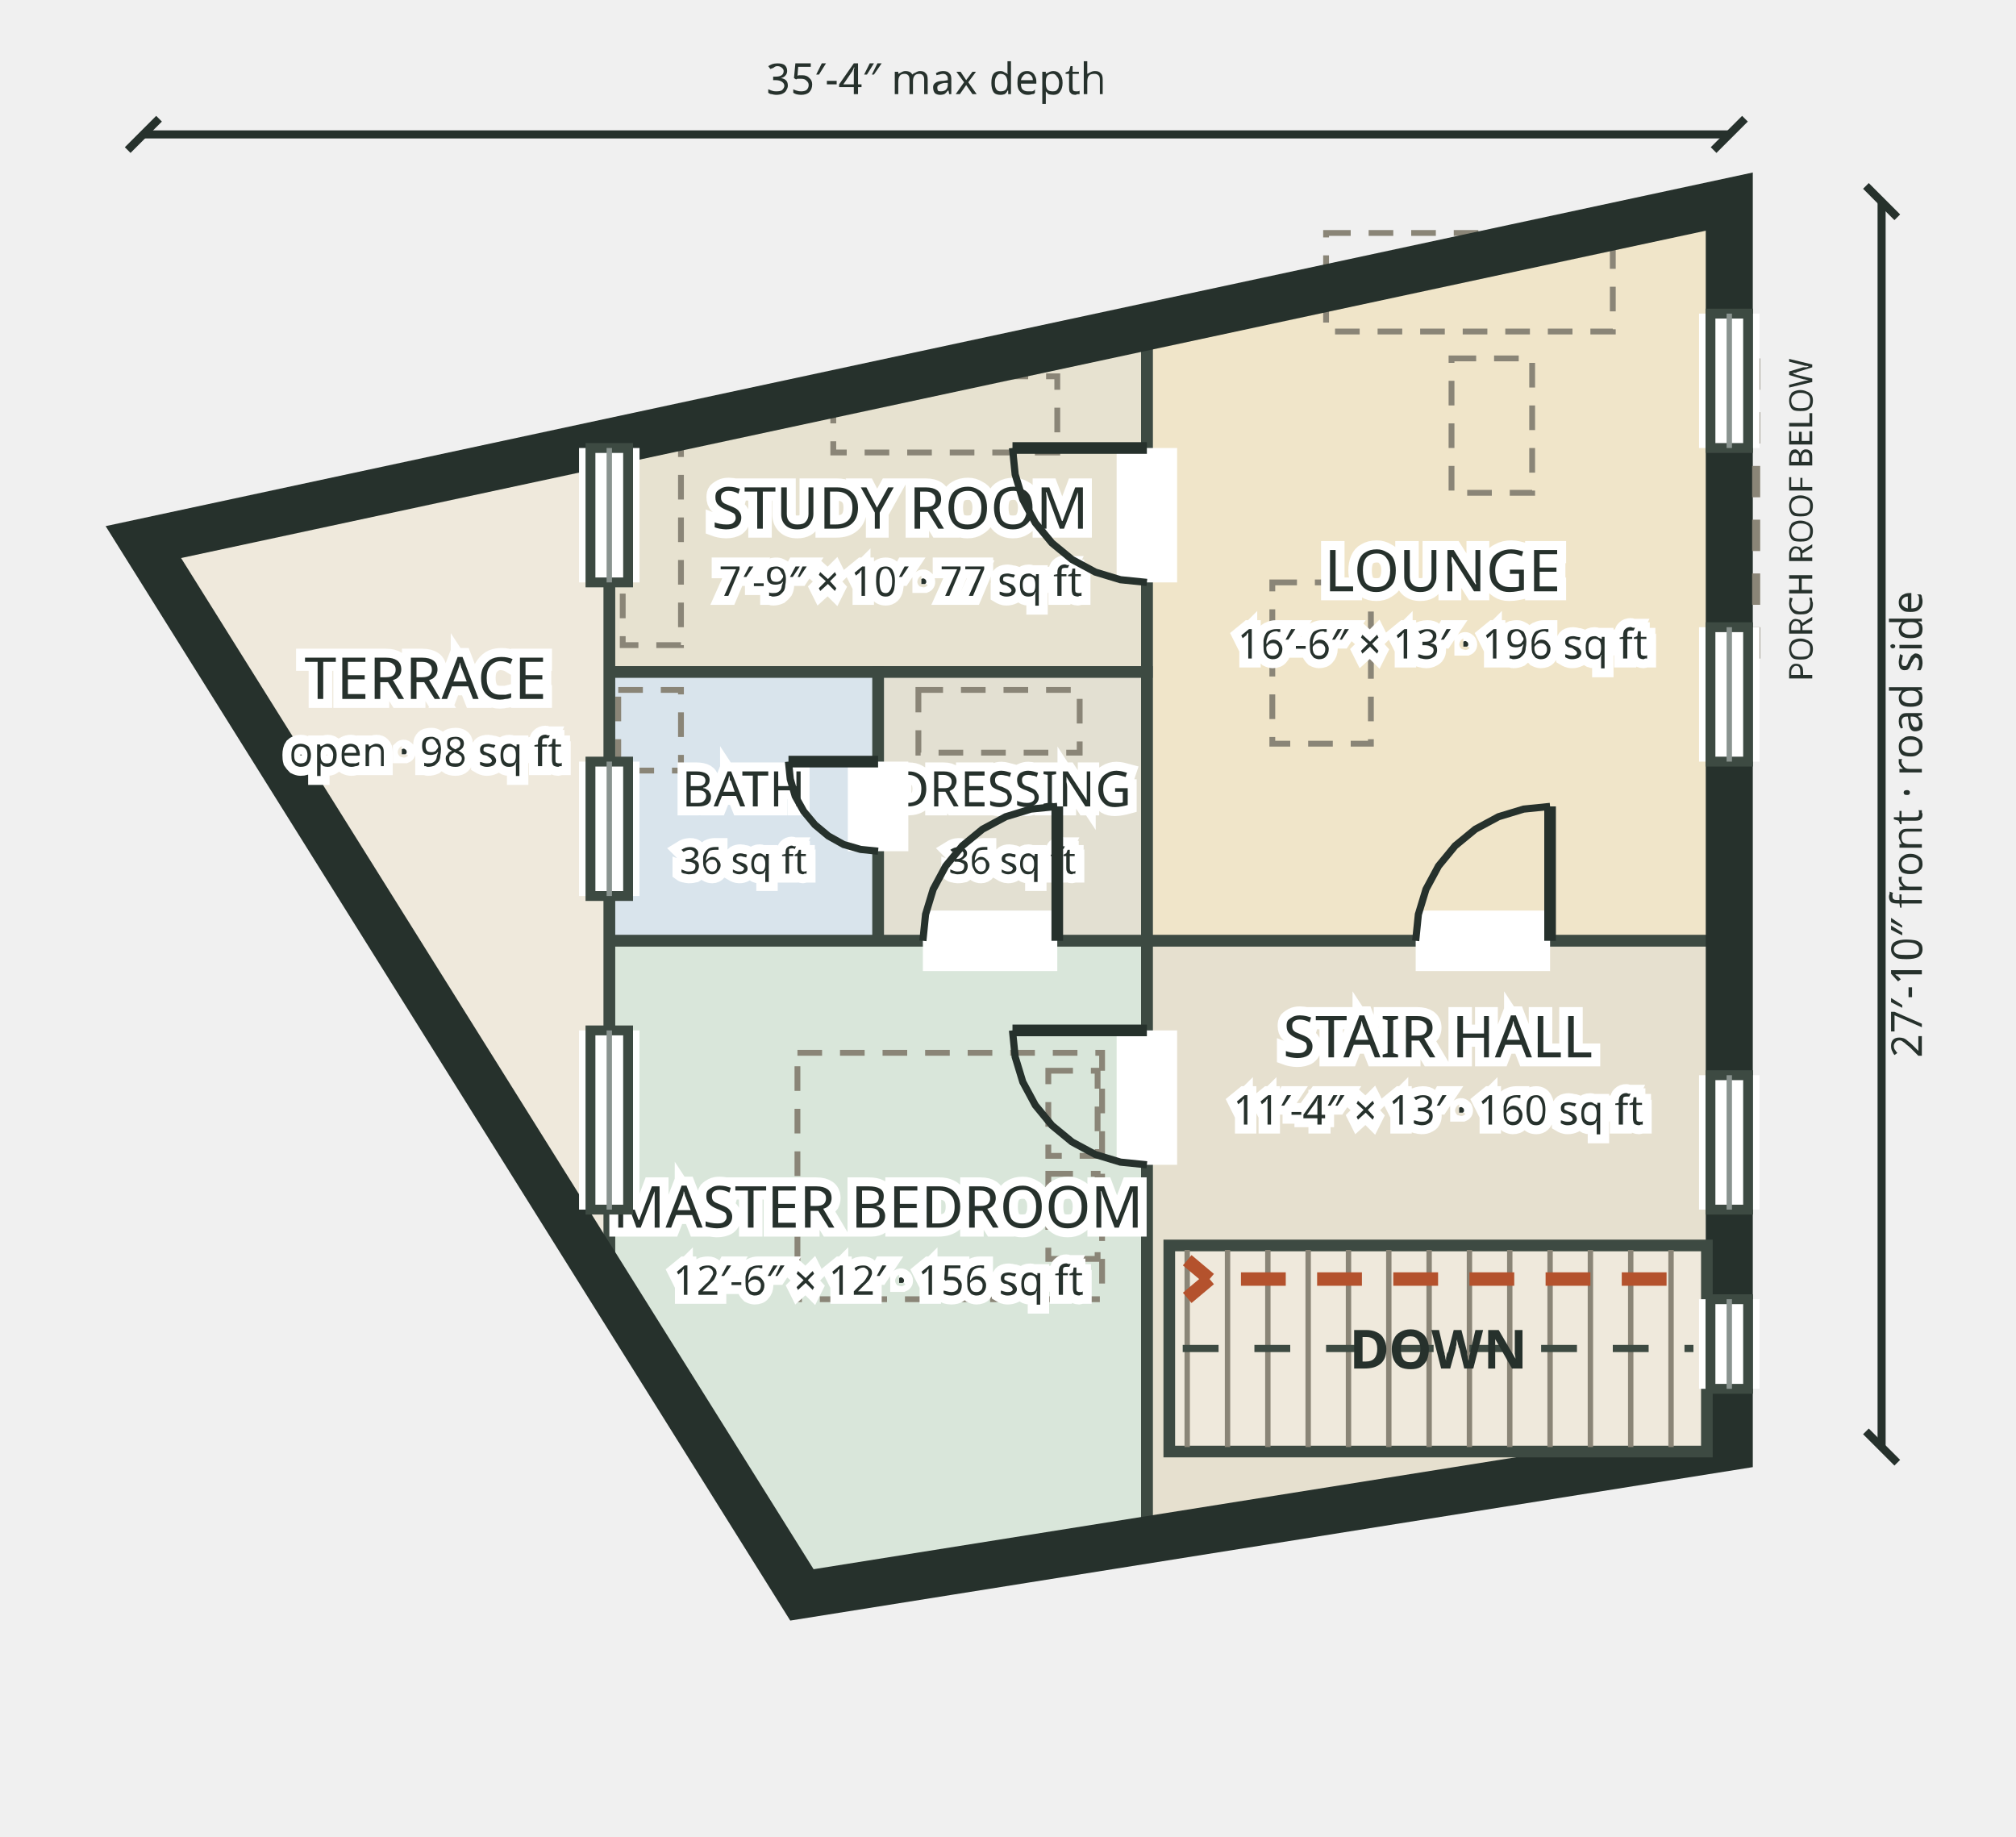
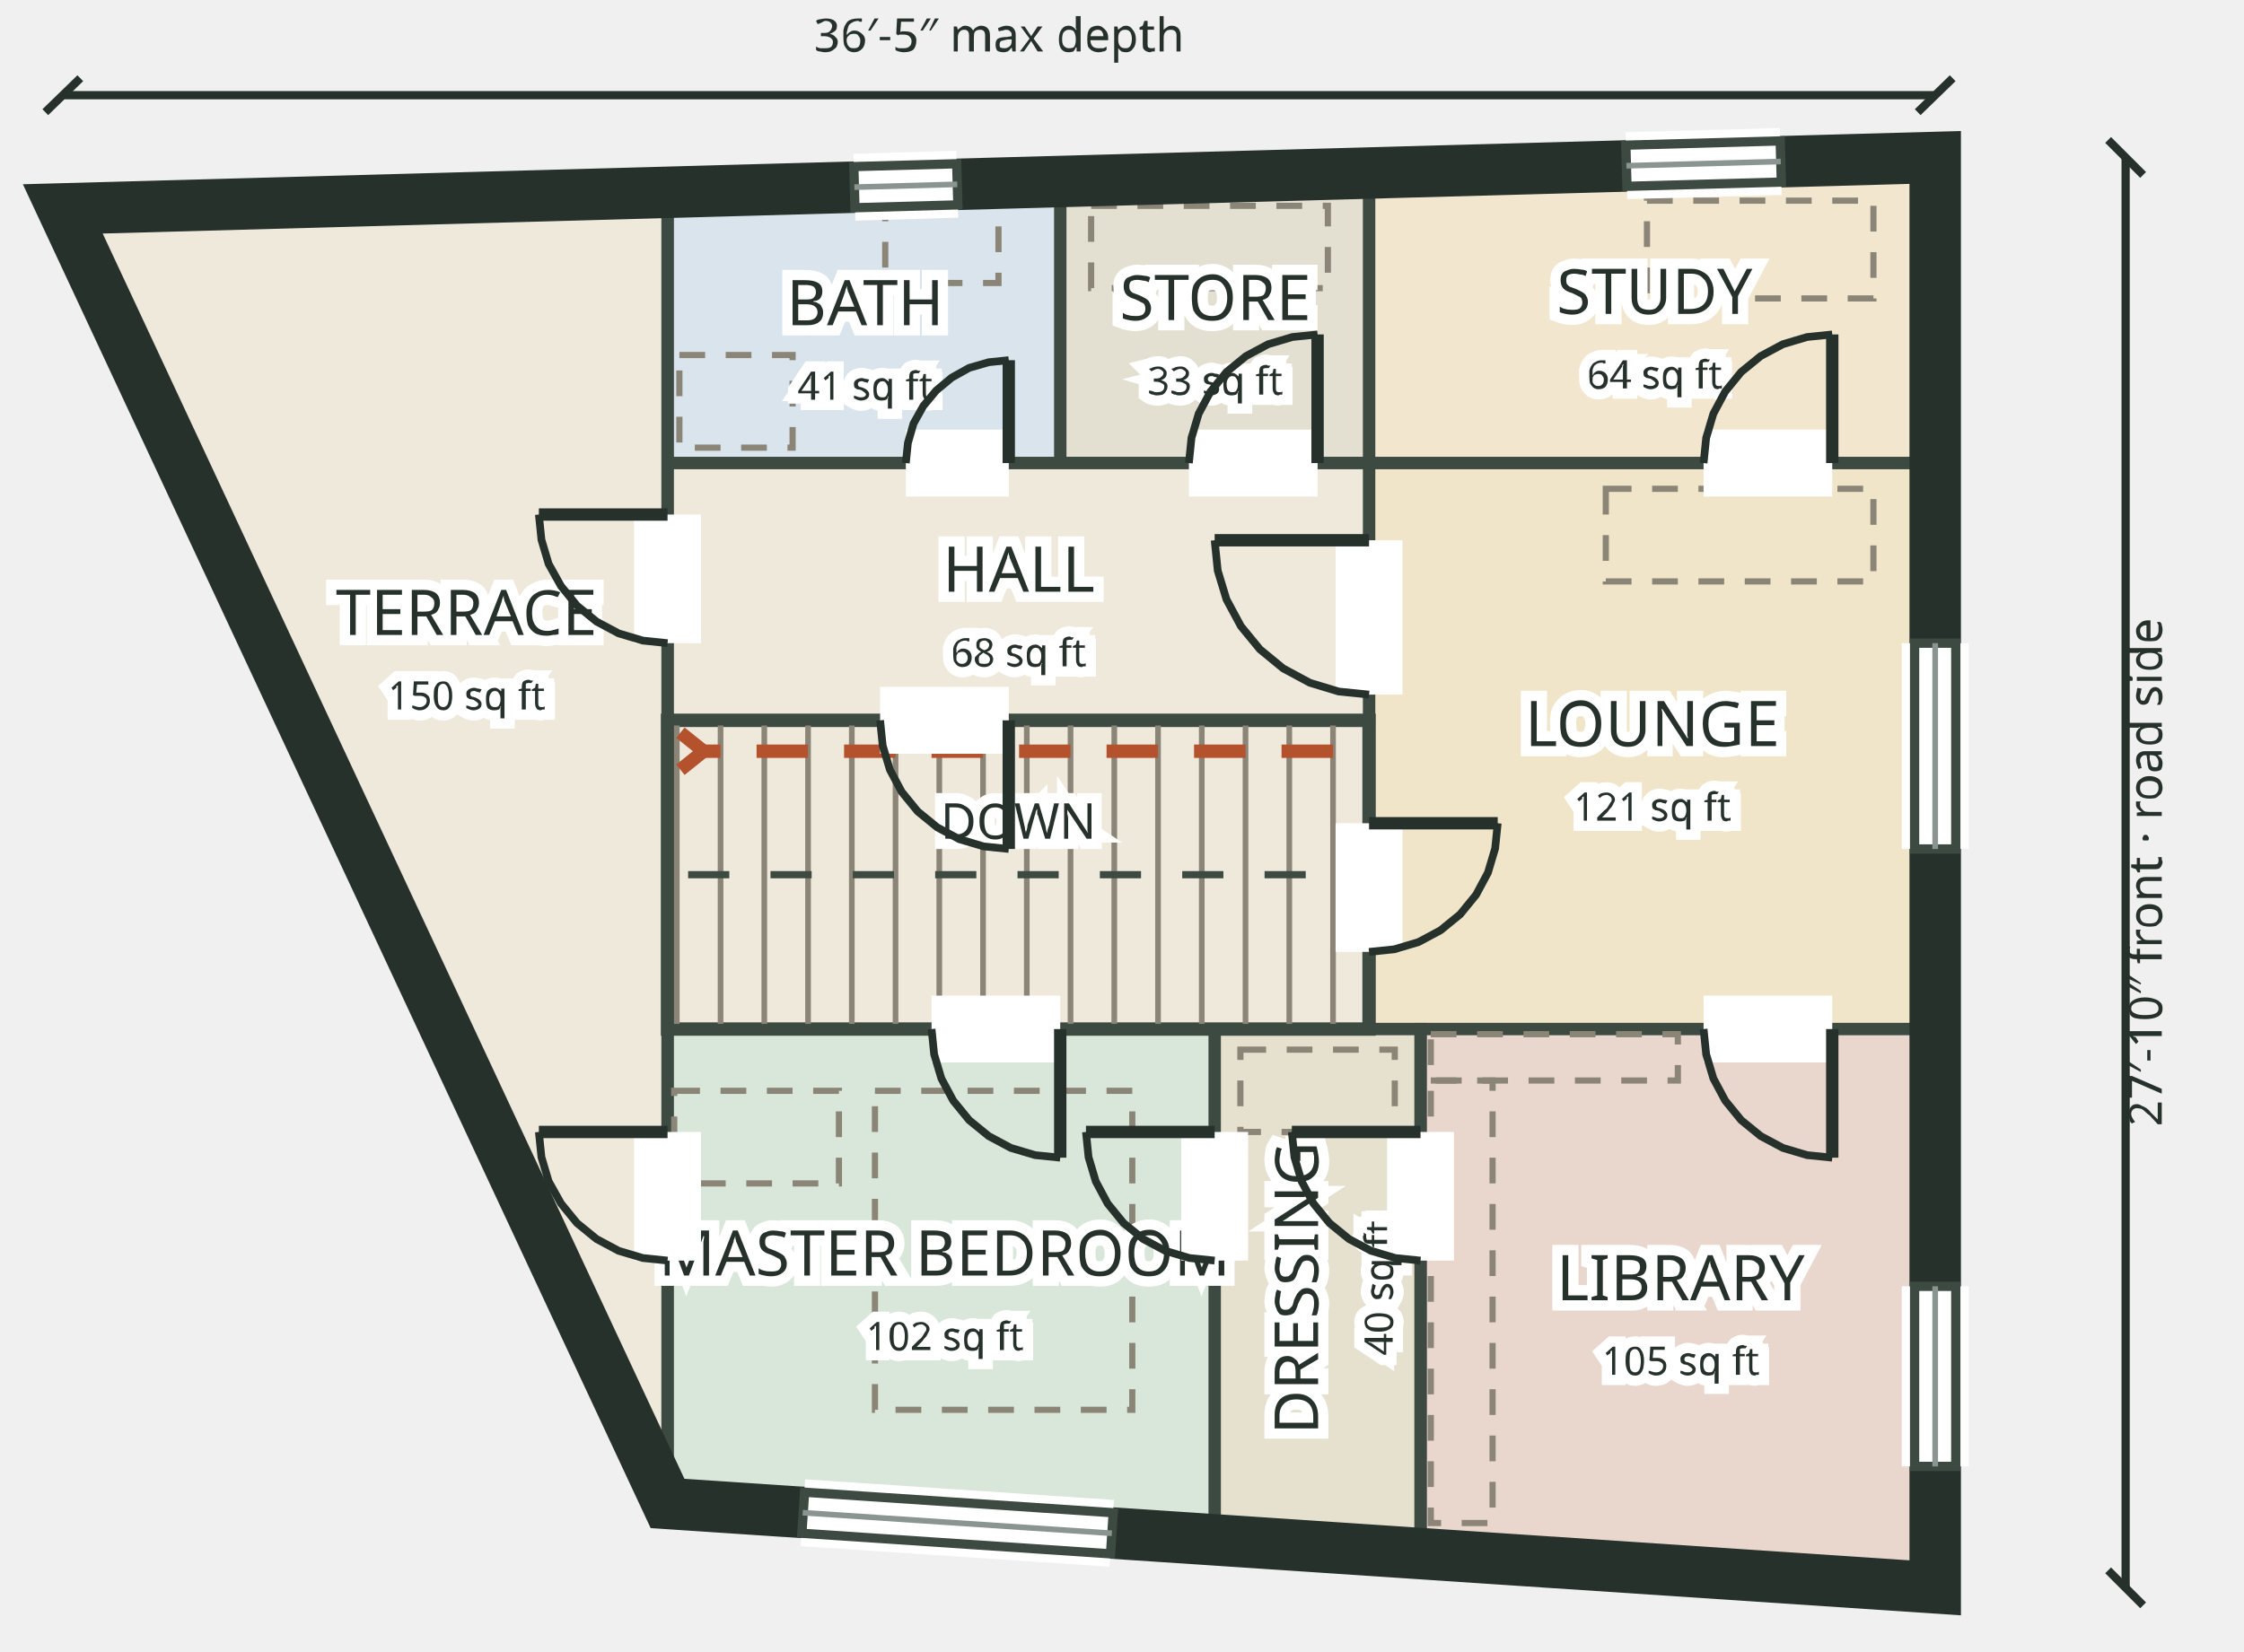
- <svg xmlns="http://www.w3.org/2000/svg" viewBox="2 2 45 41" style="max-width:470px">
-   <path d="M 40.6 6.5 L 40.6 23 L 27.6 23 L 27.6 9.29 Z" fill="#f0e5c9" stroke="#3d4a42" stroke-width="0.26" />
-   <path d="M 40.6 23 L 40.6 34.3 L 27.6 36.37 L 27.6 23 Z" fill="#e6e0cf" stroke="#3d4a42" stroke-width="0.26" />
-   <path d="M 27.6 9.29 L 27.6 17 L 15.6 17 L 15.6 11.87 Z" fill="#e7e2d0" stroke="#3d4a42" stroke-width="0.26" />
-   <rect x="21.6" y="17" width="6" height="6" fill="#e3e0d2" stroke="#3d4a42" stroke-width="0.26" />
-   <rect x="15.6" y="17" width="6" height="6" fill="#d9e4ec" stroke="#3d4a42" stroke-width="0.26" />
-   <path d="M 27.6 23 L 27.6 36.37 L 19.9 37.6 L 15.6 30.71 L 15.6 23 Z" fill="#d9e6da" stroke="#3d4a42" stroke-width="0.26" />
-   <path d="M 15.6 11.87 L 15.6 30.71 L 5.2 14.1 Z" fill="#efe9dc" stroke="#3d4a42" stroke-width="0.26" />
-   <rect x="31.6" y="7.2" width="6.4" height="2.2" fill="none" stroke="#8a8577" stroke-width="0.13" stroke-dasharray="0.55 0.4" transform="rotate(0 34.8 8.3)" />
-   <rect x="34.4" y="10" width="1.8" height="3" fill="none" stroke="#8a8577" stroke-width="0.13" stroke-dasharray="0.55 0.4" transform="rotate(0 35.3 11.5)" />
-   <rect x="30.4" y="15" width="2.2" height="3.6" fill="none" stroke="#8a8577" stroke-width="0.13" stroke-dasharray="0.55 0.4" transform="rotate(0 31.5 16.8)" />
-   <rect x="19.8" y="25.5" width="6.8" height="5.5" fill="none" stroke="#8a8577" stroke-width="0.13" stroke-dasharray="0.55 0.4" transform="rotate(0 23.2 28.25)" />
-   <rect x="25.4" y="25.9" width="1.1" height="1.9" fill="none" stroke="#8a8577" stroke-width="0.13" stroke-dasharray="0.55 0.4" transform="rotate(0 25.95 26.85)" />
-   <rect x="25.4" y="28.2" width="1.1" height="1.9" fill="none" stroke="#8a8577" stroke-width="0.13" stroke-dasharray="0.55 0.4" transform="rotate(0 25.95 29.15)" />
-   <rect x="22.5" y="17.4" width="3.6" height="1.4" fill="none" stroke="#8a8577" stroke-width="0.13" stroke-dasharray="0.55 0.4" transform="rotate(0 24.3 18.1)" />
-   <rect x="20.6" y="10.4" width="5" height="1.7" fill="none" stroke="#8a8577" stroke-width="0.13" stroke-dasharray="0.55 0.4" transform="rotate(0 23.1 11.25)" />
-   <rect x="15.9" y="12" width="1.3" height="4.4" fill="none" stroke="#8a8577" stroke-width="0.13" stroke-dasharray="0.55 0.4" transform="rotate(0 16.55 14.2)" />
-   <rect x="15.8" y="17.4" width="1.4" height="1.8" fill="none" stroke="#8a8577" stroke-width="0.13" stroke-dasharray="0.55 0.4" transform="rotate(0 16.5 18.3)" />
-   <path d="M 40.6 6.5 L 40.6 34.3 L 19.9 37.6 L 5.2 14.1 Z" fill="none" stroke="#26312c" stroke-width="1.05" />
-   <rect x="28.1" y="29.8" width="12" height="4.6" fill="#efe9dc" stroke="#3d4a42" stroke-width="0.26" />
-   <line x1="39.3" y1="29.9" x2="39.3" y2="34.3" stroke="#8a8577" stroke-width="0.12" />
-   <line x1="38.4" y1="29.9" x2="38.4" y2="34.3" stroke="#8a8577" stroke-width="0.12" />
-   <line x1="37.5" y1="29.9" x2="37.5" y2="34.3" stroke="#8a8577" stroke-width="0.12" />
-   <line x1="36.6" y1="29.9" x2="36.6" y2="34.3" stroke="#8a8577" stroke-width="0.12" />
-   <line x1="35.7" y1="29.9" x2="35.7" y2="34.3" stroke="#8a8577" stroke-width="0.12" />
-   <line x1="34.8" y1="29.9" x2="34.8" y2="34.3" stroke="#8a8577" stroke-width="0.12" />
-   <line x1="33.9" y1="29.9" x2="33.9" y2="34.3" stroke="#8a8577" stroke-width="0.12" />
-   <line x1="33" y1="29.9" x2="33" y2="34.3" stroke="#8a8577" stroke-width="0.12" />
-   <line x1="32.1" y1="29.9" x2="32.1" y2="34.3" stroke="#8a8577" stroke-width="0.12" />
-   <line x1="31.2" y1="29.9" x2="31.2" y2="34.3" stroke="#8a8577" stroke-width="0.12" />
-   <line x1="30.3" y1="29.9" x2="30.3" y2="34.3" stroke="#8a8577" stroke-width="0.12" />
-   <line x1="29.4" y1="29.9" x2="29.4" y2="34.3" stroke="#8a8577" stroke-width="0.12" />
-   <line x1="28.5" y1="29.9" x2="28.5" y2="34.3" stroke="#8a8577" stroke-width="0.12" />
-   <line x1="28.4" y1="32.1" x2="39.8" y2="32.1" stroke="#3d4a42" stroke-width="0.16" stroke-dasharray="0.8 0.8" />
-   <line x1="39.2" y1="30.55" x2="29" y2="30.55" stroke="#b4522d" stroke-width="0.3" stroke-dasharray="1 0.7" />
-   <line x1="29" y1="30.55" x2="28.5" y2="30.13" stroke="#b4522d" stroke-width="0.3" />
-   <line x1="29" y1="30.55" x2="28.5" y2="30.97" stroke="#b4522d" stroke-width="0.3" />
-   <text x="34.1" y="32.55" font-size="1.2" fill="#26312c" text-anchor="middle" font-family="system-ui,sans-serif" font-weight="700">DOWN</text>
-   <line x1="41.2" y1="10" x2="41.2" y2="17" stroke="#8a8577" stroke-width="0.18" stroke-dasharray="0.7 0.5" />
-   <text x="42.45" y="13.6" font-size="0.72" fill="#26312c" text-anchor="middle" font-family="system-ui,sans-serif" transform="rotate(-90 42.45 13.6)">PORCH ROOF BELOW</text>
-   <text x="34.2" y="15.2" font-size="1.3" fill="#26312c" text-anchor="middle" font-family="system-ui,sans-serif" stroke="#fff" stroke-width="0.4" paint-order="stroke">LOUNGE</text>
-   <text x="34.2" y="16.7" font-size="0.92" fill="#26312c" text-anchor="middle" font-family="system-ui,sans-serif" stroke="#fff" stroke-width="0.4" paint-order="stroke">16′-6″ × 13′ · 196 sq ft</text>
-   <text x="34.1" y="25.6" font-size="1.3" fill="#26312c" text-anchor="middle" font-family="system-ui,sans-serif" stroke="#fff" stroke-width="0.4" paint-order="stroke">STAIR HALL</text>
-   <text x="34.1" y="27.1" font-size="0.92" fill="#26312c" text-anchor="middle" font-family="system-ui,sans-serif" stroke="#fff" stroke-width="0.4" paint-order="stroke">11′-4″ × 13′ · 160 sq ft</text>
-   <text x="22.1" y="13.8" font-size="1.3" fill="#26312c" text-anchor="middle" font-family="system-ui,sans-serif" stroke="#fff" stroke-width="0.4" paint-order="stroke">STUDY ROOM</text>
-   <text x="22.1" y="15.3" font-size="0.92" fill="#26312c" text-anchor="middle" font-family="system-ui,sans-serif" stroke="#fff" stroke-width="0.4" paint-order="stroke">7′-9″ × 10′ · 77 sq ft</text>
-   <text x="24.6" y="20" font-size="1.1" fill="#26312c" text-anchor="middle" font-family="system-ui,sans-serif" stroke="#fff" stroke-width="0.4" paint-order="stroke">DRESSING</text>
-   <text x="24.6" y="21.5" font-size="0.82" fill="#26312c" text-anchor="middle" font-family="system-ui,sans-serif" stroke="#fff" stroke-width="0.4" paint-order="stroke">36 sq ft</text>
-   <text x="18.6" y="20" font-size="1.1" fill="#26312c" text-anchor="middle" font-family="system-ui,sans-serif" stroke="#fff" stroke-width="0.4" paint-order="stroke">BATH</text>
-   <text x="18.6" y="21.5" font-size="0.82" fill="#26312c" text-anchor="middle" font-family="system-ui,sans-serif" stroke="#fff" stroke-width="0.4" paint-order="stroke">36 sq ft</text>
-   <text x="21.6" y="29.4" font-size="1.3" fill="#26312c" text-anchor="middle" font-family="system-ui,sans-serif" stroke="#fff" stroke-width="0.4" paint-order="stroke">MASTER BEDROOM</text>
-   <text x="21.6" y="30.9" font-size="0.92" fill="#26312c" text-anchor="middle" font-family="system-ui,sans-serif" stroke="#fff" stroke-width="0.4" paint-order="stroke">12′-6″ × 12′ · 156 sq ft</text>
-   <text x="11.5" y="17.6" font-size="1.3" fill="#26312c" text-anchor="middle" font-family="system-ui,sans-serif" stroke="#fff" stroke-width="0.4" paint-order="stroke">TERRACE</text>
-   <text x="11.5" y="19.1" font-size="0.92" fill="#26312c" text-anchor="middle" font-family="system-ui,sans-serif" stroke="#fff" stroke-width="0.4" paint-order="stroke">open · 98 sq ft</text>
-   <line x1="40.6" y1="9" x2="40.6" y2="12" stroke="#fff" stroke-width="1.35" />
-   <rect x="40.18" y="9" width="0.84" height="3" fill="#fff" stroke="#3d4a42" stroke-width="0.22" />
-   <line x1="40.6" y1="9" x2="40.6" y2="12" stroke="#8a9490" stroke-width="0.12" />
-   <line x1="40.6" y1="16" x2="40.6" y2="19" stroke="#fff" stroke-width="1.35" />
-   <rect x="40.18" y="16" width="0.84" height="3" fill="#fff" stroke="#3d4a42" stroke-width="0.22" />
-   <line x1="40.6" y1="16" x2="40.6" y2="19" stroke="#8a9490" stroke-width="0.12" />
-   <line x1="40.6" y1="26" x2="40.6" y2="29" stroke="#fff" stroke-width="1.35" />
-   <rect x="40.18" y="26" width="0.84" height="3" fill="#fff" stroke="#3d4a42" stroke-width="0.22" />
-   <line x1="40.6" y1="26" x2="40.6" y2="29" stroke="#8a9490" stroke-width="0.12" />
-   <line x1="40.6" y1="31" x2="40.6" y2="33" stroke="#fff" stroke-width="1.35" />
-   <rect x="40.18" y="31" width="0.84" height="2" fill="#fff" stroke="#3d4a42" stroke-width="0.22" />
-   <line x1="40.6" y1="31" x2="40.6" y2="33" stroke="#8a9490" stroke-width="0.12" />
-   <line x1="15.6" y1="12" x2="15.6" y2="15" stroke="#fff" stroke-width="1.35" />
-   <rect x="15.18" y="12" width="0.84" height="3" fill="#fff" stroke="#3d4a42" stroke-width="0.22" />
-   <line x1="15.6" y1="12" x2="15.6" y2="15" stroke="#8a9490" stroke-width="0.12" />
-   <line x1="15.6" y1="19" x2="15.6" y2="22" stroke="#fff" stroke-width="1.35" />
-   <rect x="15.18" y="19" width="0.84" height="3" fill="#fff" stroke="#3d4a42" stroke-width="0.22" />
-   <line x1="15.6" y1="19" x2="15.6" y2="22" stroke="#8a9490" stroke-width="0.12" />
-   <line x1="15.6" y1="25" x2="15.6" y2="29" stroke="#fff" stroke-width="1.35" />
-   <rect x="15.18" y="25" width="0.84" height="4" fill="#fff" stroke="#3d4a42" stroke-width="0.22" />
-   <line x1="15.6" y1="25" x2="15.6" y2="29" stroke="#8a9490" stroke-width="0.12" />
-   <line x1="36.6" y1="23" x2="33.6" y2="23" stroke="#fff" stroke-width="1.35" />
-   <line x1="36.6" y1="23" x2="36.6" y2="20" stroke="#26312c" stroke-width="0.26" />
-   <path d="M36.6 20 L36.01 20.06 L35.45 20.23 L34.93 20.51 L34.48 20.88 L34.11 21.33 L33.83 21.85 L33.66 22.41 L33.6 23" fill="none" stroke="#26312c" stroke-width="0.16" />
-   <line x1="27.6" y1="25" x2="27.6" y2="28" stroke="#fff" stroke-width="1.35" />
-   <line x1="27.6" y1="25" x2="24.6" y2="25" stroke="#26312c" stroke-width="0.26" />
-   <path d="M24.6 25 L24.66 25.59 L24.83 26.15 L25.11 26.67 L25.48 27.12 L25.93 27.49 L26.45 27.77 L27.01 27.94 L27.6 28" fill="none" stroke="#26312c" stroke-width="0.16" />
-   <line x1="27.6" y1="12" x2="27.6" y2="15" stroke="#fff" stroke-width="1.35" />
-   <line x1="27.6" y1="12" x2="24.6" y2="12" stroke="#26312c" stroke-width="0.26" />
-   <path d="M24.6 12 L24.66 12.59 L24.83 13.15 L25.11 13.67 L25.48 14.12 L25.93 14.49 L26.45 14.77 L27.01 14.94 L27.6 15" fill="none" stroke="#26312c" stroke-width="0.16" />
-   <line x1="25.6" y1="23" x2="22.6" y2="23" stroke="#fff" stroke-width="1.35" />
-   <line x1="25.6" y1="23" x2="25.6" y2="20" stroke="#26312c" stroke-width="0.26" />
-   <path d="M25.6 20 L25.01 20.06 L24.45 20.23 L23.93 20.51 L23.48 20.88 L23.11 21.33 L22.83 21.85 L22.66 22.41 L22.6 23" fill="none" stroke="#26312c" stroke-width="0.16" />
-   <line x1="21.6" y1="19" x2="21.6" y2="21" stroke="#fff" stroke-width="1.35" />
-   <line x1="21.6" y1="19" x2="19.6" y2="19" stroke="#26312c" stroke-width="0.26" />
-   <path d="M19.6 19 L19.64 19.39 L19.75 19.77 L19.94 20.11 L20.19 20.41 L20.49 20.66 L20.83 20.85 L21.21 20.96 L21.6 21" fill="none" stroke="#26312c" stroke-width="0.16" />
-   <line x1="5.2" y1="5" x2="40.6" y2="5" stroke="#26312c" stroke-width="0.18" />
-   <line x1="4.85" y1="5.35" x2="5.55" y2="4.65" stroke="#26312c" stroke-width="0.18" />
-   <line x1="40.25" y1="5.35" x2="40.95" y2="4.65" stroke="#26312c" stroke-width="0.18" />
-   <text x="22.9" y="4.1" font-size="0.95" fill="#26312c" text-anchor="middle" font-family="system-ui,sans-serif">35′-4″ max depth</text>
-   <line x1="44" y1="6.5" x2="44" y2="34.3" stroke="#26312c" stroke-width="0.18" />
-   <line x1="43.65" y1="6.15" x2="44.35" y2="6.85" stroke="#26312c" stroke-width="0.18" />
-   <line x1="43.65" y1="33.95" x2="44.35" y2="34.65" stroke="#26312c" stroke-width="0.18" />
-   <text x="44.9" y="20.4" font-size="0.95" fill="#26312c" text-anchor="middle" font-family="system-ui,sans-serif" transform="rotate(-90 44.9 20.4)">27′-10″ front · road side</text>
+ <svg xmlns="http://www.w3.org/2000/svg" viewBox="3.0 3.0 43.6 32.1" style="max-width:540px">
+   <path d="M 40.6 6.06 L 40.6 12 L 29.6 12 L 29.6 6.36 Z" fill="#f3e6cf" stroke="#3d4a42" stroke-width="0.24" />
+   <path d="M 40.6 12 L 40.6 23 L 29.6 23 L 29.6 12 Z" fill="#f0e5c9" stroke="#3d4a42" stroke-width="0.24" />
+   <path d="M 40.6 23 L 40.6 33.86 L 30.6 33.2 L 30.6 23 Z" fill="#e9d6cd" stroke="#3d4a42" stroke-width="0.24" />
+   <path d="M 30.6 23 L 30.6 33.2 L 26.6 32.93 L 26.6 23 Z" fill="#e6e0cf" stroke="#3d4a42" stroke-width="0.24" />
+   <path d="M 26.6 23 L 26.6 32.93 L 15.97 32.22 L 15.97 23 Z" fill="#d9e6da" stroke="#3d4a42" stroke-width="0.24" />
+   <path d="M 29.6 6.36 L 29.6 12 L 23.6 12 L 23.6 6.53 Z" fill="#e3e0d2" stroke="#3d4a42" stroke-width="0.24" />
+   <path d="M 23.6 6.53 L 23.6 12 L 15.97 12 L 15.97 6.74 Z" fill="#d9e4ec" stroke="#3d4a42" stroke-width="0.24" />
+   <path d="M 29.6 12 L 29.6 17 L 15.97 17 L 15.97 12 Z" fill="#efe9dc" stroke="#3d4a42" stroke-width="0.24" />
+   <path d="M 15.97 6.74 L 15.97 32.22 L 4.22 7.06 Z" fill="#efe9dc" stroke="#3d4a42" stroke-width="0.24" />
+   <rect x="34.2" y="12.5" width="5.2" height="1.8" fill="none" stroke="#8a8577" stroke-width="0.12" stroke-dasharray="0.5 0.4" />
+   <rect x="30.8" y="24" width="1.2" height="8.6" fill="none" stroke="#8a8577" stroke-width="0.12" stroke-dasharray="0.5 0.4" />
+   <rect x="30.8" y="23.1" width="4.8" height="0.9" fill="none" stroke="#8a8577" stroke-width="0.12" stroke-dasharray="0.5 0.4" />
+   <rect x="35" y="6.9" width="4.4" height="1.9" fill="none" stroke="#8a8577" stroke-width="0.12" stroke-dasharray="0.5 0.4" />
+   <rect x="27.1" y="23.4" width="3" height="1.6" fill="none" stroke="#8a8577" stroke-width="0.12" stroke-dasharray="0.5 0.4" />
+   <rect x="20" y="24.2" width="5" height="6.2" fill="none" stroke="#8a8577" stroke-width="0.12" stroke-dasharray="0.5 0.4" />
+   <rect x="16.1" y="24.2" width="3.2" height="1.8" fill="none" stroke="#8a8577" stroke-width="0.12" stroke-dasharray="0.5 0.4" />
+   <rect x="20.2" y="6.9" width="2.2" height="1.6" fill="none" stroke="#8a8577" stroke-width="0.12" stroke-dasharray="0.5 0.4" />
+   <rect x="16.2" y="9.9" width="2.2" height="1.8" fill="none" stroke="#8a8577" stroke-width="0.12" stroke-dasharray="0.5 0.4" />
+   <rect x="24.2" y="7" width="4.6" height="1.6" fill="none" stroke="#8a8577" stroke-width="0.12" stroke-dasharray="0.5 0.4" />
+   <path d="M 40.6 6.06 L 40.6 33.86 L 15.97 32.22 L 4.22 7.06 Z" fill="none" stroke="#26312c" stroke-width="1" />
+   <rect x="15.97" y="17" width="13.63" height="6" fill="#efe9dc" stroke="#3d4a42" stroke-width="0.26" />
+   <line x1="28.9" y1="17.1" x2="28.9" y2="22.9" stroke="#8a8577" stroke-width="0.11" />
+   <line x1="28.05" y1="17.1" x2="28.05" y2="22.9" stroke="#8a8577" stroke-width="0.11" />
+   <line x1="27.2" y1="17.1" x2="27.2" y2="22.9" stroke="#8a8577" stroke-width="0.11" />
+   <line x1="26.35" y1="17.1" x2="26.35" y2="22.9" stroke="#8a8577" stroke-width="0.11" />
+   <line x1="25.5" y1="17.1" x2="25.5" y2="22.9" stroke="#8a8577" stroke-width="0.11" />
+   <line x1="24.65" y1="17.1" x2="24.65" y2="22.9" stroke="#8a8577" stroke-width="0.11" />
+   <line x1="23.8" y1="17.1" x2="23.8" y2="22.9" stroke="#8a8577" stroke-width="0.11" />
+   <line x1="22.95" y1="17.1" x2="22.95" y2="22.9" stroke="#8a8577" stroke-width="0.11" />
+   <line x1="22.1" y1="17.1" x2="22.1" y2="22.9" stroke="#8a8577" stroke-width="0.11" />
+   <line x1="21.25" y1="17.1" x2="21.25" y2="22.9" stroke="#8a8577" stroke-width="0.11" />
+   <line x1="20.4" y1="17.1" x2="20.4" y2="22.9" stroke="#8a8577" stroke-width="0.11" />
+   <line x1="19.55" y1="17.1" x2="19.55" y2="22.9" stroke="#8a8577" stroke-width="0.11" />
+   <line x1="18.7" y1="17.1" x2="18.7" y2="22.9" stroke="#8a8577" stroke-width="0.11" />
+   <line x1="17.85" y1="17.1" x2="17.85" y2="22.9" stroke="#8a8577" stroke-width="0.11" />
+   <line x1="17" y1="17.1" x2="17" y2="22.9" stroke="#8a8577" stroke-width="0.11" />
+   <line x1="16.15" y1="17.1" x2="16.15" y2="22.9" stroke="#8a8577" stroke-width="0.11" />
+   <line x1="16.37" y1="20" x2="29.2" y2="20" stroke="#3d4a42" stroke-width="0.14" stroke-dasharray="0.8 0.8" />
+   <line x1="28.9" y1="17.6" x2="16.67" y2="17.6" stroke="#b4522d" stroke-width="0.26" stroke-dasharray="1 0.7" />
+   <line x1="16.67" y1="17.6" x2="16.22" y2="17.24" stroke="#b4522d" stroke-width="0.26" />
+   <line x1="16.67" y1="17.6" x2="16.22" y2="17.96" stroke="#b4522d" stroke-width="0.26" />
+   <text x="22.79" y="19.3" font-size="0.95" fill="#26312c" text-anchor="middle" font-family="system-ui,sans-serif" stroke="#fff" stroke-width="0.4" paint-order="stroke">DOWN</text>
+   <g transform="translate(35.15 9.1)">
+     <text x="0" y="0" font-size="1.22" fill="#26312c" text-anchor="middle" font-family="system-ui,sans-serif" stroke="#fff" stroke-width="0.4" paint-order="stroke">STUDY</text>
+     <text x="0" y="1.45" font-size="0.76" fill="#26312c" text-anchor="middle" font-family="system-ui,sans-serif" stroke="#fff" stroke-width="0.4" paint-order="stroke">64 sq ft</text>
+   </g>
+   <g transform="translate(35.1 17.5)">
+     <text x="0" y="0" font-size="1.22" fill="#26312c" text-anchor="middle" font-family="system-ui,sans-serif" stroke="#fff" stroke-width="0.4" paint-order="stroke">LOUNGE</text>
+     <text x="0" y="1.45" font-size="0.76" fill="#26312c" text-anchor="middle" font-family="system-ui,sans-serif" stroke="#fff" stroke-width="0.4" paint-order="stroke">121 sq ft</text>
+   </g>
+   <g transform="translate(35.65 28.27)">
+     <text x="0" y="0" font-size="1.22" fill="#26312c" text-anchor="middle" font-family="system-ui,sans-serif" stroke="#fff" stroke-width="0.4" paint-order="stroke">LIBRARY</text>
+     <text x="0" y="1.45" font-size="0.76" fill="#26312c" text-anchor="middle" font-family="system-ui,sans-serif" stroke="#fff" stroke-width="0.4" paint-order="stroke">105 sq ft</text>
+   </g>
+   <g transform="translate(28.61 28.03) rotate(-90)">
+     <text x="0" y="0" font-size="1.176" fill="#26312c" text-anchor="middle" font-family="system-ui,sans-serif" stroke="#fff" stroke-width="0.4" paint-order="stroke">DRESSING</text>
+     <text x="0" y="1.45" font-size="0.76" fill="#26312c" text-anchor="middle" font-family="system-ui,sans-serif" stroke="#fff" stroke-width="0.4" paint-order="stroke">40 sq ft</text>
+   </g>
+   <g transform="translate(21.35 27.79)">
+     <text x="0" y="0" font-size="1.22" fill="#26312c" text-anchor="middle" font-family="system-ui,sans-serif" stroke="#fff" stroke-width="0.4" paint-order="stroke">MASTER BEDROOM</text>
+     <text x="0" y="1.45" font-size="0.76" fill="#26312c" text-anchor="middle" font-family="system-ui,sans-serif" stroke="#fff" stroke-width="0.4" paint-order="stroke">102 sq ft</text>
+   </g>
+   <g transform="translate(26.61 9.22)">
+     <text x="0" y="0" font-size="1.22" fill="#26312c" text-anchor="middle" font-family="system-ui,sans-serif" stroke="#fff" stroke-width="0.4" paint-order="stroke">STORE</text>
+     <text x="0" y="1.45" font-size="0.76" fill="#26312c" text-anchor="middle" font-family="system-ui,sans-serif" stroke="#fff" stroke-width="0.4" paint-order="stroke">33 sq ft</text>
+   </g>
+   <g transform="translate(19.81 9.32)">
+     <text x="0" y="0" font-size="1.22" fill="#26312c" text-anchor="middle" font-family="system-ui,sans-serif" stroke="#fff" stroke-width="0.4" paint-order="stroke">BATH</text>
+     <text x="0" y="1.45" font-size="0.76" fill="#26312c" text-anchor="middle" font-family="system-ui,sans-serif" stroke="#fff" stroke-width="0.4" paint-order="stroke">41 sq ft</text>
+   </g>
+   <g transform="translate(22.79 14.5)">
+     <text x="0" y="0" font-size="1.22" fill="#26312c" text-anchor="middle" font-family="system-ui,sans-serif" stroke="#fff" stroke-width="0.4" paint-order="stroke">HALL</text>
+     <text x="0" y="1.45" font-size="0.76" fill="#26312c" text-anchor="middle" font-family="system-ui,sans-serif" stroke="#fff" stroke-width="0.4" paint-order="stroke">68 sq ft</text>
+   </g>
+   <g transform="translate(12.06 15.34)">
+     <text x="0" y="0" font-size="1.22" fill="#26312c" text-anchor="middle" font-family="system-ui,sans-serif" stroke="#fff" stroke-width="0.4" paint-order="stroke">TERRACE</text>
+     <text x="0" y="1.45" font-size="0.76" fill="#26312c" text-anchor="middle" font-family="system-ui,sans-serif" stroke="#fff" stroke-width="0.4" paint-order="stroke">150 sq ft</text>
+   </g>
+   <line x1="40.6" y1="15.5" x2="40.6" y2="19.5" stroke="#fff" stroke-width="1.3" />
+   <g transform="translate(40.6 17.5) rotate(90)">
+     <rect x="-2" y="-0.4" width="4" height="0.8" fill="#fff" stroke="#3d4a42" stroke-width="0.18" />
+     <line x1="-2" y1="0" x2="2" y2="0" stroke="#8a9490" stroke-width="0.11" />
+   </g>
+   <line x1="40.6" y1="28" x2="40.6" y2="31.5" stroke="#fff" stroke-width="1.3" />
+   <g transform="translate(40.6 29.75) rotate(90)">
+     <rect x="-1.75" y="-0.4" width="3.5" height="0.8" fill="#fff" stroke="#3d4a42" stroke-width="0.18" />
+     <line x1="-1.75" y1="0" x2="1.75" y2="0" stroke="#8a9490" stroke-width="0.11" />
+   </g>
+   <line x1="34.6" y1="6.22" x2="37.6" y2="6.14" stroke="#fff" stroke-width="1.3" />
+   <g transform="translate(36.1 6.18) rotate(-1.58)">
+     <rect x="-1.5" y="-0.4" width="3" height="0.8" fill="#fff" stroke="#3d4a42" stroke-width="0.18" />
+     <line x1="-1.5" y1="0" x2="1.5" y2="0" stroke="#8a9490" stroke-width="0.11" />
+   </g>
+   <line x1="19.6" y1="6.64" x2="21.6" y2="6.58" stroke="#fff" stroke-width="1.3" />
+   <g transform="translate(20.6 6.61) rotate(-1.58)">
+     <rect x="-1" y="-0.4" width="2" height="0.8" fill="#fff" stroke="#3d4a42" stroke-width="0.18" />
+     <line x1="-1" y1="0" x2="1" y2="0" stroke="#8a9490" stroke-width="0.11" />
+   </g>
+   <line x1="24.6" y1="32.8" x2="18.6" y2="32.4" stroke="#fff" stroke-width="1.3" />
+   <g transform="translate(21.6 32.6) rotate(-176.19)">
+     <rect x="-3.01" y="-0.4" width="6.01" height="0.8" fill="#fff" stroke="#3d4a42" stroke-width="0.18" />
+     <line x1="-3.01" y1="0" x2="3.01" y2="0" stroke="#8a9490" stroke-width="0.11" />
+   </g>
+   <line x1="29.6" y1="19" x2="29.6" y2="21.5" stroke="#fff" stroke-width="1.3" />
+   <line x1="29.6" y1="19" x2="32.1" y2="19" stroke="#26312c" stroke-width="0.24" />
+   <path d="M32.1 19 L32.05 19.49 L31.91 19.96 L31.68 20.39 L31.37 20.77 L30.99 21.08 L30.56 21.31 L30.09 21.45 L29.6 21.5" fill="none" stroke="#26312c" stroke-width="0.15" />
+   <line x1="38.6" y1="12" x2="36.1" y2="12" stroke="#fff" stroke-width="1.3" />
+   <line x1="38.6" y1="12" x2="38.6" y2="9.5" stroke="#26312c" stroke-width="0.24" />
+   <path d="M38.6 9.5 L38.11 9.55 L37.64 9.69 L37.21 9.92 L36.83 10.23 L36.52 10.61 L36.29 11.04 L36.15 11.51 L36.1 12" fill="none" stroke="#26312c" stroke-width="0.15" />
+   <line x1="38.6" y1="23" x2="36.1" y2="23" stroke="#fff" stroke-width="1.3" />
+   <line x1="38.6" y1="23" x2="38.6" y2="25.5" stroke="#26312c" stroke-width="0.24" />
+   <path d="M38.6 25.5 L38.11 25.45 L37.64 25.31 L37.21 25.08 L36.83 24.77 L36.52 24.39 L36.29 23.96 L36.15 23.49 L36.1 23" fill="none" stroke="#26312c" stroke-width="0.15" />
+   <line x1="30.6" y1="25" x2="30.6" y2="27.5" stroke="#fff" stroke-width="1.3" />
+   <line x1="30.6" y1="25" x2="28.1" y2="25" stroke="#26312c" stroke-width="0.24" />
+   <path d="M28.1 25 L28.15 25.49 L28.29 25.96 L28.52 26.39 L28.83 26.77 L29.21 27.08 L29.64 27.31 L30.11 27.45 L30.6 27.5" fill="none" stroke="#26312c" stroke-width="0.15" />
+   <line x1="29.6" y1="13.5" x2="29.6" y2="16.5" stroke="#fff" stroke-width="1.3" />
+   <line x1="29.6" y1="13.5" x2="26.6" y2="13.5" stroke="#26312c" stroke-width="0.24" />
+   <path d="M26.6 13.5 L26.66 14.09 L26.83 14.65 L27.11 15.17 L27.48 15.62 L27.93 15.99 L28.45 16.27 L29.01 16.44 L29.6 16.5" fill="none" stroke="#26312c" stroke-width="0.15" />
+   <line x1="28.6" y1="12" x2="26.1" y2="12" stroke="#fff" stroke-width="1.3" />
+   <line x1="28.6" y1="12" x2="28.6" y2="9.5" stroke="#26312c" stroke-width="0.24" />
+   <path d="M28.6 9.5 L28.11 9.55 L27.64 9.69 L27.21 9.92 L26.83 10.23 L26.52 10.61 L26.29 11.04 L26.15 11.51 L26.1 12" fill="none" stroke="#26312c" stroke-width="0.15" />
+   <line x1="22.6" y1="12" x2="20.6" y2="12" stroke="#fff" stroke-width="1.3" />
+   <line x1="22.6" y1="12" x2="22.6" y2="10" stroke="#26312c" stroke-width="0.24" />
+   <path d="M22.6 10 L22.21 10.04 L21.83 10.15 L21.49 10.34 L21.19 10.59 L20.94 10.89 L20.75 11.23 L20.64 11.61 L20.6 12" fill="none" stroke="#26312c" stroke-width="0.15" />
+   <line x1="22.6" y1="17" x2="20.1" y2="17" stroke="#fff" stroke-width="1.3" />
+   <line x1="22.6" y1="17" x2="22.6" y2="19.5" stroke="#26312c" stroke-width="0.24" />
+   <path d="M22.6 19.5 L22.11 19.45 L21.64 19.31 L21.21 19.08 L20.83 18.77 L20.52 18.39 L20.29 17.96 L20.15 17.49 L20.1 17" fill="none" stroke="#26312c" stroke-width="0.15" />
+   <line x1="23.6" y1="23" x2="21.1" y2="23" stroke="#fff" stroke-width="1.3" />
+   <line x1="23.6" y1="23" x2="23.6" y2="25.5" stroke="#26312c" stroke-width="0.24" />
+   <path d="M23.6 25.5 L23.11 25.45 L22.64 25.31 L22.21 25.08 L21.83 24.77 L21.52 24.39 L21.29 23.96 L21.15 23.49 L21.1 23" fill="none" stroke="#26312c" stroke-width="0.15" />
+   <line x1="26.6" y1="25" x2="26.6" y2="27.5" stroke="#fff" stroke-width="1.3" />
+   <line x1="26.6" y1="25" x2="24.1" y2="25" stroke="#26312c" stroke-width="0.24" />
+   <path d="M24.1 25 L24.15 25.49 L24.29 25.96 L24.52 26.39 L24.83 26.77 L25.21 27.08 L25.64 27.31 L26.11 27.45 L26.6 27.5" fill="none" stroke="#26312c" stroke-width="0.15" />
+   <line x1="15.97" y1="13" x2="15.97" y2="15.5" stroke="#fff" stroke-width="1.3" />
+   <line x1="15.97" y1="13" x2="13.47" y2="13" stroke="#26312c" stroke-width="0.24" />
+   <path d="M13.47 13 L13.52 13.49 L13.66 13.96 L13.9 14.39 L14.21 14.77 L14.59 15.08 L15.02 15.31 L15.49 15.45 L15.97 15.5" fill="none" stroke="#26312c" stroke-width="0.15" />
+   <line x1="15.97" y1="25" x2="15.97" y2="27.5" stroke="#fff" stroke-width="1.3" />
+   <line x1="15.97" y1="25" x2="13.47" y2="25" stroke="#26312c" stroke-width="0.24" />
+   <path d="M13.47 25 L13.52 25.49 L13.66 25.96 L13.9 26.39 L14.21 26.77 L14.59 27.08 L15.02 27.31 L15.49 27.45 L15.97 27.5" fill="none" stroke="#26312c" stroke-width="0.15" />
+   <line x1="4.22" y1="4.85" x2="40.6" y2="4.85" stroke="#26312c" stroke-width="0.16" />
+   <line x1="3.88" y1="5.18" x2="4.56" y2="4.52" stroke="#26312c" stroke-width="0.16" />
+   <line x1="40.26" y1="5.18" x2="40.94" y2="4.52" stroke="#26312c" stroke-width="0.16" />
+   <text x="22.41" y="4" font-size="0.9" fill="#26312c" text-anchor="middle" font-family="system-ui,sans-serif">36′-5″ max depth</text>
+   <line x1="44.3" y1="6.06" x2="44.3" y2="33.86" stroke="#26312c" stroke-width="0.16" />
+   <line x1="43.96" y1="5.72" x2="44.64" y2="6.4" stroke="#26312c" stroke-width="0.16" />
+   <line x1="43.96" y1="33.52" x2="44.64" y2="34.2" stroke="#26312c" stroke-width="0.16" />
+   <text x="45" y="19.96" font-size="0.9" fill="#26312c" text-anchor="middle" font-family="system-ui,sans-serif" transform="rotate(-90 45.0 19.959)">27′-10″ front · road side</text>
</svg>
